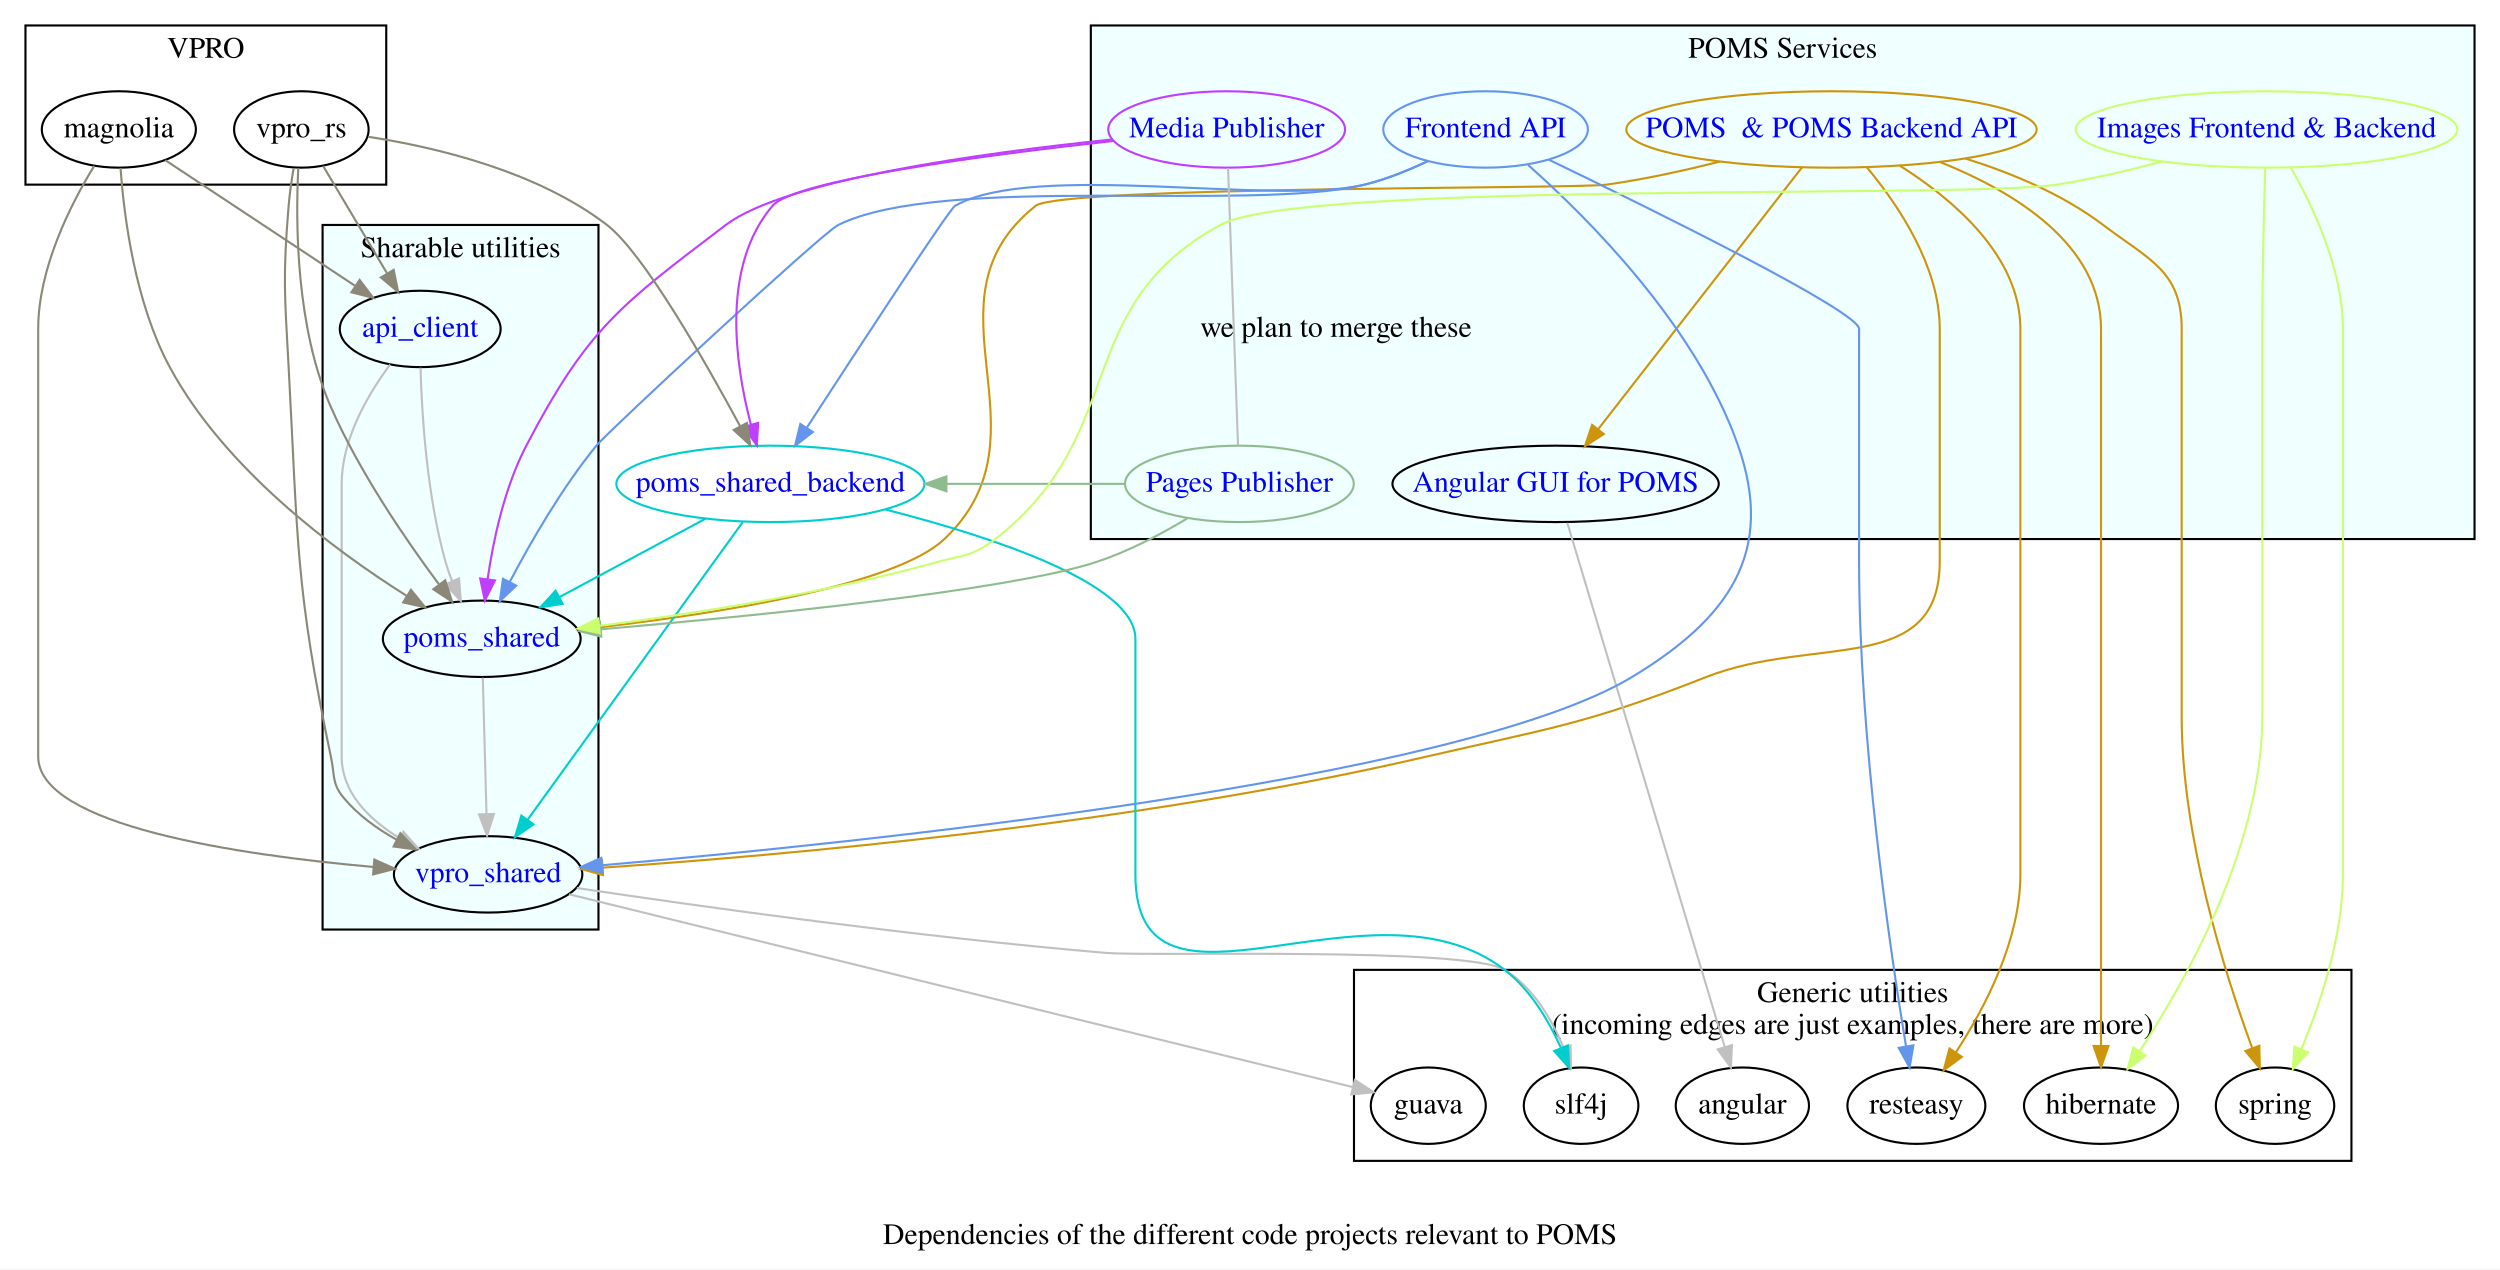
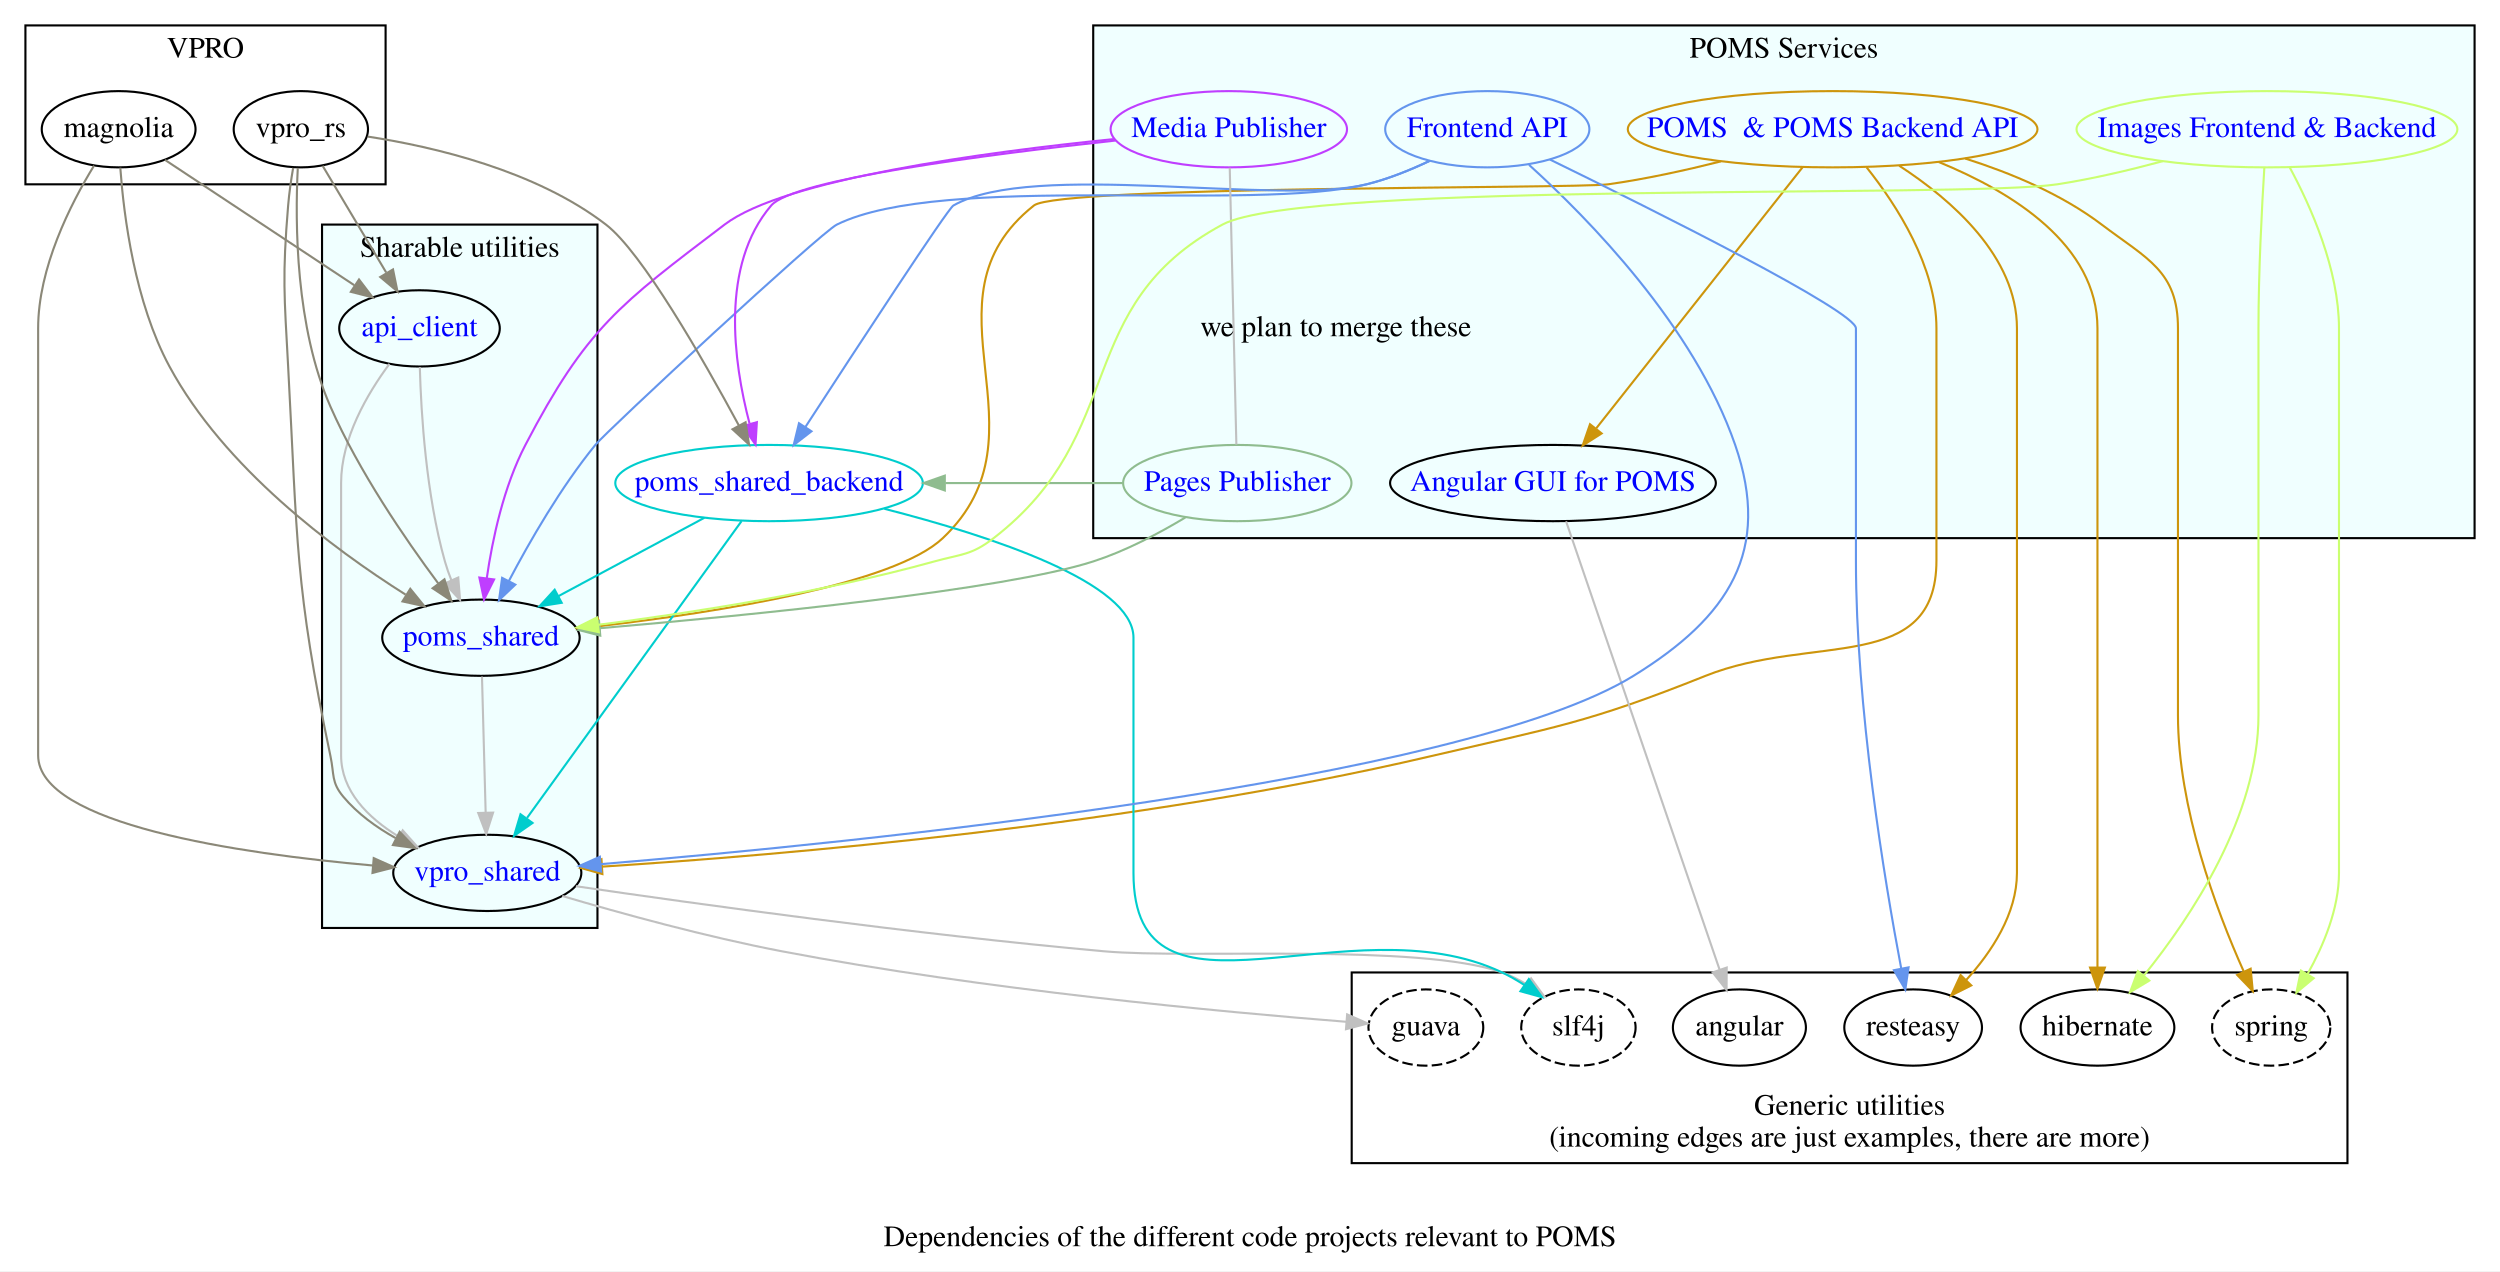
- <svg xmlns="http://www.w3.org/2000/svg" xmlns:xlink="http://www.w3.org/1999/xlink" width="1178pt" height="598pt" viewBox="0.00 0.00 1178.00 598.00">
-   <g id="graph0" class="graph" transform="scale(1 1) rotate(0) translate(4 594)">
-     <polygon fill="#ffffff" stroke="transparent" points="-4,4 -4,-594 1174,-594 1174,4 -4,4" />
-     <text text-anchor="middle" x="585" y="-7.8" font-family="Times,serif" font-size="14.00" fill="#000000">  Dependencies of the different code projects relevant to POMS</text>
+ <svg xmlns="http://www.w3.org/2000/svg" xmlns:xlink="http://www.w3.org/1999/xlink" width="1180pt" height="600pt" viewBox="0.00 0.00 1180.00 600.00">
+   <g id="graph0" class="graph" transform="scale(1 1) rotate(0) translate(4 596)">
+     <polygon fill="#ffffff" stroke="transparent" points="-4,4 -4,-596 1176,-596 1176,4 -4,4" />
+     <text text-anchor="middle" x="586" y="-7.8" font-family="Times,serif" font-size="14.00" fill="#000000">  Dependencies of the different code projects relevant to POMS</text>
    <g id="clust1" class="cluster">
      <polygon fill="none" stroke="#000000" points="634,-47 634,-137 1104,-137 1104,-47 634,-47" />
-       <text text-anchor="middle" x="869" y="-121.8" font-family="Times,serif" font-size="14.00" fill="#000000">Generic utilities</text>
-       <text text-anchor="middle" x="869" y="-106.8" font-family="Times,serif" font-size="14.00" fill="#000000">(incoming edges are just examples, there are more)</text>
+       <text text-anchor="middle" x="869" y="-69.8" font-family="Times,serif" font-size="14.00" fill="#000000">Generic utilities</text>
+       <text text-anchor="middle" x="869" y="-54.8" font-family="Times,serif" font-size="14.00" fill="#000000">(incoming edges are just examples, there are more)</text>
    </g>
    <g id="clust2" class="cluster">
-       <polygon fill="none" stroke="#000000" points="8,-507 8,-582 178,-582 178,-507 8,-507" />
-       <text text-anchor="middle" x="93" y="-566.8" font-family="Times,serif" font-size="14.00" fill="#000000">VPRO</text>
+       <polygon fill="none" stroke="#000000" points="8,-509 8,-584 178,-584 178,-509 8,-509" />
+       <text text-anchor="middle" x="93" y="-568.8" font-family="Times,serif" font-size="14.00" fill="#000000">VPRO</text>
    </g>
    <g id="clust3" class="cluster">
-       <polygon fill="#f0ffff" stroke="#000000" points="510,-340 510,-582 1162,-582 1162,-340 510,-340" />
-       <text text-anchor="middle" x="836" y="-566.8" font-family="Times,serif" font-size="14.00" fill="#000000">POMS Services</text>
+       <polygon fill="#f0ffff" stroke="#000000" points="512,-342 512,-584 1164,-584 1164,-342 512,-342" />
+       <text text-anchor="middle" x="838" y="-568.8" font-family="Times,serif" font-size="14.00" fill="#000000">POMS Services</text>
    </g>
    <g id="clust4" class="cluster">
-       <polygon fill="#f0ffff" stroke="#000000" points="148,-156 148,-488 278,-488 278,-156 148,-156" />
-       <text text-anchor="middle" x="213" y="-472.8" font-family="Times,serif" font-size="14.00" fill="#000000">Sharable utilities</text>
+       <polygon fill="#f0ffff" stroke="#000000" points="148,-158 148,-490 278,-490 278,-158 148,-158" />
+       <text text-anchor="middle" x="213" y="-474.8" font-family="Times,serif" font-size="14.00" fill="#000000">Sharable utilities</text>
    </g>
    <g id="node1" class="node">
      <g id="a_node1">
        <a xlink:href="https://github.com/vpro/vpro-shared" xlink:title="vpro_shared">
-           <ellipse fill="none" stroke="#000000" cx="226" cy="-182" rx="44.393" ry="18" />
-           <text text-anchor="middle" x="226" y="-178.3" font-family="Times,serif" font-size="14.00" fill="#0000ff">vpro_shared</text>
+           <ellipse fill="none" stroke="#000000" cx="226" cy="-184" rx="44.393" ry="18" />
+           <text text-anchor="middle" x="226" y="-180.3" font-family="Times,serif" font-size="14.00" fill="#0000ff">vpro_shared</text>
        </a>
      </g>
    </g>
    <g id="node11" class="node">
-       <ellipse fill="none" stroke="#000000" cx="741" cy="-73" rx="27" ry="18" />
-       <text text-anchor="middle" x="741" y="-69.3" font-family="Times,serif" font-size="14.00" fill="#000000">slf4j</text>
+       <ellipse fill="none" stroke="#000000" stroke-dasharray="5,2" cx="741" cy="-111" rx="27" ry="18" />
+       <text text-anchor="middle" x="741" y="-107.3" font-family="Times,serif" font-size="14.00" fill="#000000">slf4j</text>
    </g>
    <g id="edge1" class="edge">
-       <path fill="none" stroke="#c0c0c0" d="M267.808,-175.563C324.228,-167.133 427.941,-152.543 517,-145 537.833,-143.235 687.181,-147.937 705,-137 718.377,-128.79 727.214,-113.674 732.783,-100.194" />
-       <polygon fill="#c0c0c0" stroke="#c0c0c0" points="736.075,-101.382 736.279,-90.789 729.514,-98.943 736.075,-101.382" />
+       <path fill="none" stroke="#c0c0c0" d="M267.82,-177.703C324.254,-169.43 427.982,-155.016 517,-147 558.668,-143.248 665.549,-150.925 705,-137 709.008,-135.585 712.958,-133.575 716.691,-131.29" />
+       <polygon fill="#c0c0c0" stroke="#c0c0c0" points="718.681,-134.169 724.929,-125.613 714.709,-128.405 718.681,-134.169" />
    </g>
    <g id="node12" class="node">
-       <ellipse fill="none" stroke="#000000" cx="669" cy="-73" rx="27.097" ry="18" />
-       <text text-anchor="middle" x="669" y="-69.3" font-family="Times,serif" font-size="14.00" fill="#000000">guava</text>
+       <ellipse fill="none" stroke="#000000" stroke-dasharray="5,2" cx="669" cy="-111" rx="27.097" ry="18" />
+       <text text-anchor="middle" x="669" y="-107.3" font-family="Times,serif" font-size="14.00" fill="#000000">guava</text>
    </g>
    <g id="edge2" class="edge">
-       <path fill="none" stroke="#c0c0c0" d="M264.153,-172.612C348.786,-151.789 551.239,-101.975 633.421,-81.754" />
-       <polygon fill="#c0c0c0" stroke="#c0c0c0" points="634.413,-85.115 643.288,-79.326 632.741,-78.317 634.413,-85.115" />
+       <path fill="none" stroke="#c0c0c0" d="M261.389,-173.086C289.29,-164.846 329.312,-153.827 365,-147 460.089,-128.81 573.778,-118.279 631.45,-113.717" />
+       <polygon fill="#c0c0c0" stroke="#c0c0c0" points="631.85,-117.197 641.55,-112.934 631.309,-110.218 631.85,-117.197" />
    </g>
    <g id="node2" class="node">
      <g id="a_node2">
        <a xlink:href="https://github.com/npo-poms/poms-shared" xlink:title="poms_shared">
-           <ellipse fill="none" stroke="#000000" cx="223" cy="-293" rx="46.593" ry="18" />
-           <text text-anchor="middle" x="223" y="-289.3" font-family="Times,serif" font-size="14.00" fill="#0000ff">poms_shared</text>
+           <ellipse fill="none" stroke="#000000" cx="223" cy="-295" rx="46.593" ry="18" />
+           <text text-anchor="middle" x="223" y="-291.3" font-family="Times,serif" font-size="14.00" fill="#0000ff">poms_shared</text>
        </a>
      </g>
    </g>
    <g id="edge3" class="edge">
-       <path fill="none" stroke="#c0c0c0" d="M223.495,-274.671C223.967,-257.237 224.683,-230.748 225.228,-210.549" />
-       <polygon fill="#c0c0c0" stroke="#c0c0c0" points="228.732,-210.448 225.504,-200.357 221.735,-210.258 228.732,-210.448" />
+       <path fill="none" stroke="#c0c0c0" d="M223.495,-276.671C223.967,-259.237 224.683,-232.748 225.228,-212.549" />
+       <polygon fill="#c0c0c0" stroke="#c0c0c0" points="228.732,-212.448 225.504,-202.357 221.735,-212.258 228.732,-212.448" />
    </g>
    <g id="node3" class="node">
      <g id="a_node3">
        <a xlink:href="https://github.com/npo-poms/api-clients" xlink:title="api_client">
-           <ellipse fill="none" stroke="#000000" cx="194" cy="-439" rx="37.894" ry="18" />
-           <text text-anchor="middle" x="194" y="-435.3" font-family="Times,serif" font-size="14.00" fill="#0000ff">api_client</text>
+           <ellipse fill="none" stroke="#000000" cx="194" cy="-441" rx="37.894" ry="18" />
+           <text text-anchor="middle" x="194" y="-437.3" font-family="Times,serif" font-size="14.00" fill="#0000ff">api_client</text>
        </a>
      </g>
    </g>
    <g id="edge16" class="edge">
-       <path fill="none" stroke="#c0c0c0" d="M179.801,-422.213C169.367,-408.142 157,-387.029 157,-366 157,-366 157,-366 157,-237.5 157,-220.695 169.581,-208.122 183.998,-199.231" />
-       <polygon fill="#c0c0c0" stroke="#c0c0c0" points="186.074,-202.082 193.117,-194.166 182.675,-195.963 186.074,-202.082" />
+       <path fill="none" stroke="#c0c0c0" d="M179.801,-424.213C169.367,-410.142 157,-389.029 157,-368 157,-368 157,-368 157,-239.5 157,-222.695 169.581,-210.122 183.998,-201.231" />
+       <polygon fill="#c0c0c0" stroke="#c0c0c0" points="186.074,-204.082 193.117,-196.166 182.675,-197.963 186.074,-204.082" />
    </g>
    <g id="edge17" class="edge">
-       <path fill="none" stroke="#c0c0c0" d="M194.151,-420.74C194.752,-398.626 197.134,-360.432 206,-329 206.836,-326.036 207.896,-323.012 209.077,-320.041" />
-       <polygon fill="#c0c0c0" stroke="#c0c0c0" points="212.294,-321.42 213.134,-310.858 205.891,-318.591 212.294,-321.42" />
+       <path fill="none" stroke="#c0c0c0" d="M194.151,-422.74C194.752,-400.626 197.134,-362.432 206,-331 206.836,-328.036 207.896,-325.012 209.077,-322.041" />
+       <polygon fill="#c0c0c0" stroke="#c0c0c0" points="212.294,-323.42 213.134,-312.858 205.891,-320.591 212.294,-323.42" />
    </g>
    <g id="node4" class="node">
      <g id="a_node4">
        <a xlink:href="https://subversion.vpro.nl/viewvc/nl/vpro/media" xlink:title="POMS  &amp; POMS Backend API">
-           <ellipse fill="none" stroke="#cd950c" cx="859" cy="-533" rx="96.683" ry="18" />
-           <text text-anchor="middle" x="859" y="-529.3" font-family="Times,serif" font-size="14.00" fill="#0000ff">POMS  &amp; POMS Backend API</text>
+           <ellipse fill="none" stroke="#cd950c" cx="861" cy="-535" rx="96.683" ry="18" />
+           <text text-anchor="middle" x="861" y="-531.3" font-family="Times,serif" font-size="14.00" fill="#0000ff">POMS  &amp; POMS Backend API</text>
        </a>
      </g>
    </g>
    <g id="edge28" class="edge">
-       <path fill="none" stroke="#cd950c" d="M875.699,-515.118C890.573,-497.266 910,-468.335 910,-439 910,-439 910,-439 910,-329.5 910,-274.94 850.783,-294.948 800,-275 742.382,-252.367 726.311,-250.952 666,-237 529.021,-205.313 363.547,-190.845 279.951,-185.155" />
-       <polygon fill="#cd950c" stroke="#cd950c" points="280.137,-181.66 269.926,-184.488 279.672,-188.644 280.137,-181.66" />
+       <path fill="none" stroke="#cd950c" d="M877.044,-517.005C891.335,-499.069 910,-470.078 910,-441 910,-441 910,-441 910,-331.5 910,-277.337 851.289,-297.115 801,-277 745.11,-254.644 729.609,-252.73 671,-239 532.396,-206.53 364.735,-192.384 280.259,-186.951" />
+       <polygon fill="#cd950c" stroke="#cd950c" points="280.331,-183.449 270.131,-186.316 279.893,-190.435 280.331,-183.449" />
    </g>
    <g id="edge29" class="edge">
-       <path fill="none" stroke="#cd950c" d="M806.301,-517.835C789.415,-513.581 770.546,-509.452 753,-507 738.189,-504.93 495.719,-506.29 484,-497 427.306,-452.055 493.544,-389.732 441,-340 418.036,-318.265 335.633,-305.132 278.986,-298.473" />
-       <polygon fill="#cd950c" stroke="#cd950c" points="279.061,-294.959 268.729,-297.304 278.268,-301.914 279.061,-294.959" />
+       <path fill="none" stroke="#cd950c" d="M808.301,-519.832C791.416,-515.578 772.547,-511.45 755,-509 740.079,-506.917 495.807,-508.358 484,-499 427.3,-454.063 493.544,-391.732 441,-342 418.036,-320.265 335.633,-307.132 278.986,-300.473" />
+       <polygon fill="#cd950c" stroke="#cd950c" points="279.061,-296.959 268.729,-299.304 278.268,-303.914 279.061,-296.959" />
    </g>
    <g id="node5" class="node">
      <g id="a_node5">
        <a xlink:href="https://subversion.vpro.nl/viewvc/nl/vpro/media-gui" xlink:title="Angular GUI for POMS">
-           <ellipse fill="none" stroke="#000000" cx="729" cy="-366" rx="76.887" ry="18" />
-           <text text-anchor="middle" x="729" y="-362.3" font-family="Times,serif" font-size="14.00" fill="#0000ff">Angular GUI for POMS</text>
+           <ellipse fill="none" stroke="#000000" cx="729" cy="-368" rx="76.887" ry="18" />
+           <text text-anchor="middle" x="729" y="-364.3" font-family="Times,serif" font-size="14.00" fill="#0000ff">Angular GUI for POMS</text>
        </a>
      </g>
    </g>
    <g id="edge30" class="edge">
-       <path fill="none" stroke="#cd950c" d="M845.088,-515.128C822.021,-485.496 775.767,-426.077 749.134,-391.865" />
-       <polygon fill="#cd950c" stroke="#cd950c" points="751.717,-389.485 742.812,-383.743 746.193,-393.784 751.717,-389.485" />
+       <path fill="none" stroke="#cd950c" d="M846.874,-517.128C823.452,-487.496 776.486,-428.077 749.444,-393.865" />
+       <polygon fill="#cd950c" stroke="#cd950c" points="751.972,-391.418 743.025,-385.743 746.48,-395.759 751.972,-391.418" />
    </g>
    <g id="node13" class="node">
-       <ellipse fill="none" stroke="#000000" cx="899" cy="-73" rx="32.494" ry="18" />
-       <text text-anchor="middle" x="899" y="-69.3" font-family="Times,serif" font-size="14.00" fill="#000000">resteasy</text>
+       <ellipse fill="none" stroke="#000000" stroke-dasharray="5,2" cx="1068" cy="-111" rx="27.895" ry="18" />
+       <text text-anchor="middle" x="1068" y="-107.3" font-family="Times,serif" font-size="14.00" fill="#000000">spring</text>
    </g>
    <g id="edge31" class="edge">
-       <path fill="none" stroke="#cd950c" d="M891.131,-515.977C916.624,-499.894 948,-473.16 948,-439 948,-439 948,-439 948,-182 948,-151.138 931.456,-119.34 917.595,-98.113" />
-       <polygon fill="#cd950c" stroke="#cd950c" points="920.39,-96 911.874,-89.697 914.601,-99.935 920.39,-96" />
+       <path fill="none" stroke="#cd950c" d="M923.577,-521.169C945.421,-514.272 969.163,-504.26 988,-490 1009.546,-473.69 1024,-468.024 1024,-441 1024,-441 1024,-441 1024,-258.5 1024,-214.755 1041.991,-166.643 1054.965,-137.637" />
+       <polygon fill="#cd950c" stroke="#cd950c" points="1058.302,-138.759 1059.307,-128.212 1051.944,-135.83 1058.302,-138.759" />
    </g>
    <g id="node14" class="node">
-       <ellipse fill="none" stroke="#000000" cx="1068" cy="-73" rx="27.895" ry="18" />
-       <text text-anchor="middle" x="1068" y="-69.3" font-family="Times,serif" font-size="14.00" fill="#000000">spring</text>
+       <ellipse fill="none" stroke="#000000" cx="899" cy="-111" rx="32.494" ry="18" />
+       <text text-anchor="middle" x="899" y="-107.3" font-family="Times,serif" font-size="14.00" fill="#000000">resteasy</text>
    </g>
    <g id="edge32" class="edge">
-       <path fill="none" stroke="#cd950c" d="M922.097,-519.29C944.115,-512.405 968.039,-502.37 987,-488 1008.749,-471.517 1024,-466.289 1024,-439 1024,-439 1024,-439 1024,-256.5 1024,-199.698 1044.183,-135.664 1057.21,-100.25" />
-       <polygon fill="#cd950c" stroke="#cd950c" points="1060.583,-101.226 1060.833,-90.634 1054.032,-98.758 1060.583,-101.226" />
+       <path fill="none" stroke="#cd950c" d="M892.409,-517.798C917.329,-501.601 948,-474.799 948,-441 948,-441 948,-441 948,-184 948,-164.733 936.087,-146.718 924.009,-133.405" />
+       <polygon fill="#cd950c" stroke="#cd950c" points="926.439,-130.883 916.968,-126.136 921.411,-135.754 926.439,-130.883" />
    </g>
    <g id="node15" class="node">
-       <ellipse fill="none" stroke="#000000" cx="986" cy="-73" rx="36.294" ry="18" />
-       <text text-anchor="middle" x="986" y="-69.3" font-family="Times,serif" font-size="14.00" fill="#000000">hibernate</text>
+       <ellipse fill="none" stroke="#000000" cx="986" cy="-111" rx="36.294" ry="18" />
+       <text text-anchor="middle" x="986" y="-107.3" font-family="Times,serif" font-size="14.00" fill="#000000">hibernate</text>
    </g>
    <g id="edge33" class="edge">
-       <path fill="none" stroke="#cd950c" d="M910.29,-517.596C945.537,-503.478 986,-478.638 986,-439 986,-439 986,-439 986,-182 986,-154.641 986,-123.42 986,-101.424" />
-       <polygon fill="#cd950c" stroke="#cd950c" points="989.5,-101.129 986,-91.129 982.5,-101.129 989.5,-101.129" />
+       <path fill="none" stroke="#cd950c" d="M911.122,-519.514C945.898,-505.299 986,-480.372 986,-441 986,-441 986,-441 986,-184 986,-169.3 986,-152.934 986,-139.43" />
+       <polygon fill="#cd950c" stroke="#cd950c" points="989.5,-139.3 986,-129.3 982.5,-139.3 989.5,-139.3" />
    </g>
    <g id="node16" class="node">
-       <ellipse fill="none" stroke="#000000" cx="817" cy="-73" rx="31.396" ry="18" />
-       <text text-anchor="middle" x="817" y="-69.3" font-family="Times,serif" font-size="14.00" fill="#000000">angular</text>
+       <ellipse fill="none" stroke="#000000" cx="817" cy="-111" rx="31.396" ry="18" />
+       <text text-anchor="middle" x="817" y="-107.3" font-family="Times,serif" font-size="14.00" fill="#000000">angular</text>
    </g>
    <g id="edge34" class="edge">
-       <path fill="none" stroke="#c0c0c0" d="M734.505,-347.671C749.449,-297.915 790.846,-160.081 808.666,-100.749" />
-       <polygon fill="#c0c0c0" stroke="#c0c0c0" points="812.085,-101.532 811.61,-90.947 805.381,-99.518 812.085,-101.532" />
+       <path fill="none" stroke="#c0c0c0" d="M735.188,-349.928C750.372,-305.583 789.549,-191.17 807.617,-138.403" />
+       <polygon fill="#c0c0c0" stroke="#c0c0c0" points="811.007,-139.305 810.936,-128.711 804.385,-137.037 811.007,-139.305" />
    </g>
    <g id="node6" class="node">
      <g id="a_node6">
        <a xlink:href="https://subversion.vpro.nl/viewvc/nl/publiekeomroep/poms-shared-backend/" xlink:title="poms_shared_backend">
-           <ellipse fill="none" stroke="#00cdcd" cx="359" cy="-366" rx="72.588" ry="18" />
-           <text text-anchor="middle" x="359" y="-362.3" font-family="Times,serif" font-size="14.00" fill="#0000ff">poms_shared_backend</text>
+           <ellipse fill="none" stroke="#00cdcd" cx="359" cy="-368" rx="72.588" ry="18" />
+           <text text-anchor="middle" x="359" y="-364.3" font-family="Times,serif" font-size="14.00" fill="#0000ff">poms_shared_backend</text>
        </a>
      </g>
    </g>
    <g id="edge4" class="edge">
-       <path fill="none" stroke="#00cdcd" d="M346.005,-348.022C322.345,-315.289 272.157,-245.856 244.777,-207.977" />
-       <polygon fill="#00cdcd" stroke="#00cdcd" points="247.352,-205.565 238.657,-199.511 241.679,-209.665 247.352,-205.565" />
+       <path fill="none" stroke="#00cdcd" d="M346.005,-350.022C322.345,-317.289 272.157,-247.856 244.777,-209.977" />
+       <polygon fill="#00cdcd" stroke="#00cdcd" points="247.352,-207.565 238.657,-201.511 241.679,-211.665 247.352,-207.565" />
    </g>
    <g id="edge5" class="edge">
-       <path fill="none" stroke="#00cdcd" d="M328.479,-349.617C308.058,-338.656 281.08,-324.175 259.519,-312.602" />
-       <polygon fill="#00cdcd" stroke="#00cdcd" points="261.112,-309.485 250.646,-307.839 257.801,-315.653 261.112,-309.485" />
+       <path fill="none" stroke="#00cdcd" d="M328.479,-351.617C308.058,-340.656 281.08,-326.175 259.519,-314.602" />
+       <polygon fill="#00cdcd" stroke="#00cdcd" points="261.112,-311.485 250.646,-309.839 257.801,-317.653 261.112,-311.485" />
    </g>
    <g id="edge6" class="edge">
-       <path fill="none" stroke="#00cdcd" d="M413.422,-353.851C463.812,-340.979 531,-318.951 531,-293 531,-293 531,-293 531,-182 531,-102.122 641.689,-185.705 705,-137 717.078,-127.709 725.725,-113.141 731.513,-100.25" />
-       <polygon fill="#00cdcd" stroke="#00cdcd" points="734.819,-101.413 735.39,-90.834 728.346,-98.748 734.819,-101.413" />
+       <path fill="none" stroke="#00cdcd" d="M413.422,-355.851C463.812,-342.979 531,-320.951 531,-295 531,-295 531,-295 531,-184 531,-103.895 632.684,-171.457 705,-137 708.578,-135.295 712.17,-133.227 715.628,-131.009" />
+       <polygon fill="#00cdcd" stroke="#00cdcd" points="717.626,-133.882 723.856,-125.313 713.642,-128.127 717.626,-133.882" />
    </g>
    <g id="node7" class="node">
      <g id="a_node7">
        <a xlink:href="https://subversion.vpro.nl/viewvc/nl/vpro/api/" xlink:title="Frontend API">
-           <ellipse fill="none" stroke="#6495ed" cx="696" cy="-533" rx="48.192" ry="18" />
-           <text text-anchor="middle" x="696" y="-529.3" font-family="Times,serif" font-size="14.00" fill="#0000ff">Frontend API</text>
+           <ellipse fill="none" stroke="#6495ed" cx="698" cy="-535" rx="48.192" ry="18" />
+           <text text-anchor="middle" x="698" y="-531.3" font-family="Times,serif" font-size="14.00" fill="#0000ff">Frontend API</text>
        </a>
      </g>
    </g>
    <g id="edge7" class="edge">
-       <path fill="none" stroke="#6495ed" d="M716.028,-516.271C744.47,-491.055 795.298,-440.239 815,-384 832.621,-333.699 810.632,-302.539 765,-275 683.532,-225.835 399.292,-196.653 279.687,-186.297" />
-       <polygon fill="#6495ed" stroke="#6495ed" points="279.919,-182.804 269.657,-185.439 279.323,-189.778 279.919,-182.804" />
+       <path fill="none" stroke="#6495ed" d="M717.698,-518.195C745.672,-492.885 795.657,-441.953 815,-386 832.295,-335.971 812.058,-304.78 767,-277 685.613,-226.823 399.451,-198.17 279.517,-188.125" />
+       <polygon fill="#6495ed" stroke="#6495ed" points="279.718,-184.63 269.464,-187.294 279.141,-191.606 279.718,-184.63" />
    </g>
    <g id="edge8" class="edge">
-       <path fill="none" stroke="#6495ed" d="M668.634,-517.989C659.476,-513.66 649.039,-509.448 639,-507 585.301,-493.904 440.556,-512.48 391,-488 383.314,-484.203 282.413,-390.648 277,-384 260.726,-364.014 246.071,-338.603 236.148,-319.716" />
-       <polygon fill="#6495ed" stroke="#6495ed" points="239.227,-318.049 231.539,-310.759 233.002,-321.252 239.227,-318.049" />
+       <path fill="none" stroke="#6495ed" d="M670.924,-520.123C661.697,-515.745 651.145,-511.471 641,-509 586.867,-495.813 440.953,-514.676 391,-490 383.314,-486.203 282.413,-392.648 277,-386 260.726,-366.014 246.071,-340.603 236.148,-321.716" />
+       <polygon fill="#6495ed" stroke="#6495ed" points="239.227,-320.049 231.539,-312.759 233.002,-323.252 239.227,-320.049" />
    </g>
    <g id="edge9" class="edge">
-       <path fill="none" stroke="#6495ed" d="M668.632,-517.997C659.474,-513.668 649.037,-509.455 639,-507 597.283,-496.798 483.309,-518.271 446,-497 443.31,-495.466 400.725,-430.293 376.151,-392.466" />
-       <polygon fill="#6495ed" stroke="#6495ed" points="378.999,-390.424 370.618,-383.942 373.127,-394.236 378.999,-390.424" />
+       <path fill="none" stroke="#6495ed" d="M670.633,-519.994C661.475,-515.665 651.038,-511.452 641,-509 598.849,-498.703 483.7,-520.481 446,-499 443.31,-497.467 400.724,-432.293 376.151,-394.466" />
+       <polygon fill="#6495ed" stroke="#6495ed" points="378.999,-392.424 370.618,-385.942 373.127,-396.236 378.999,-392.424" />
    </g>
    <g id="edge10" class="edge">
-       <path fill="none" stroke="#6495ed" d="M725.856,-518.736C776.07,-494.519 872,-447.184 872,-439 872,-439 872,-439 872,-329.5 872,-246.002 886.326,-148.05 894.107,-101.004" />
-       <polygon fill="#6495ed" stroke="#6495ed" points="897.588,-101.41 895.797,-90.968 890.685,-100.249 897.588,-101.41" />
+       <path fill="none" stroke="#6495ed" d="M727.517,-520.721C777.16,-496.481 872,-449.112 872,-441 872,-441 872,-441 872,-331.5 872,-261.784 885.462,-180.583 893.375,-138.876" />
+       <polygon fill="#6495ed" stroke="#6495ed" points="896.838,-139.399 895.302,-128.916 889.966,-138.068 896.838,-139.399" />
    </g>
    <g id="node8" class="node">
      <g id="a_node8">
        <a xlink:href="https://subversion.vpro.nl/viewvc/nl/publiekeomroep/npo-publish/" xlink:title="Media Publisher">
-           <ellipse fill="none" stroke="#bf3eff" cx="574" cy="-533" rx="55.79" ry="18" />
-           <text text-anchor="middle" x="574" y="-529.3" font-family="Times,serif" font-size="14.00" fill="#0000ff">Media Publisher</text>
+           <ellipse fill="none" stroke="#bf3eff" cx="576" cy="-535" rx="55.79" ry="18" />
+           <text text-anchor="middle" x="576" y="-531.3" font-family="Times,serif" font-size="14.00" fill="#0000ff">Media Publisher</text>
        </a>
      </g>
    </g>
    <g id="edge13" class="edge">
-       <path fill="none" stroke="#bf3eff" d="M519.942,-528.274C459.37,-522.029 365.98,-509.26 338,-488 288.391,-450.306 272.819,-439.239 244,-384 233.733,-364.321 228.442,-339.667 225.74,-320.986" />
-       <polygon fill="#bf3eff" stroke="#bf3eff" points="229.207,-320.499 224.461,-311.026 222.264,-321.39 229.207,-320.499" />
+       <path fill="none" stroke="#bf3eff" d="M521.752,-530.362C460.672,-524.185 366.251,-511.466 338,-490 288.391,-452.306 272.819,-441.239 244,-386 233.733,-366.321 228.442,-341.667 225.74,-322.986" />
+       <polygon fill="#bf3eff" stroke="#bf3eff" points="229.207,-322.499 224.461,-313.026 222.264,-323.39 229.207,-322.499" />
    </g>
    <g id="edge14" class="edge">
-       <path fill="none" stroke="#bf3eff" d="M520.495,-527.579C460.547,-520.958 370.341,-509.132 360,-497 335.953,-468.789 342.12,-423.401 349.776,-394.142" />
-       <polygon fill="#bf3eff" stroke="#bf3eff" points="353.248,-394.73 352.611,-384.154 346.514,-392.819 353.248,-394.73" />
+       <path fill="none" stroke="#bf3eff" d="M522.533,-529.673C462.03,-523.097 370.475,-511.27 360,-499 335.932,-470.808 342.105,-425.414 349.768,-396.15" />
+       <polygon fill="#bf3eff" stroke="#bf3eff" points="353.24,-396.735 352.605,-386.159 346.506,-394.823 353.24,-396.735" />
    </g>
    <g id="node9" class="node">
      <g id="a_node9">
        <a xlink:href="https://subversion.vpro.nl/viewvc/nl/publiekeomroep/npo-publish/" xlink:title="Pages Publisher">
-           <ellipse fill="none" stroke="#8fbc8f" cx="580" cy="-366" rx="53.891" ry="18" />
-           <text text-anchor="middle" x="580" y="-362.3" font-family="Times,serif" font-size="14.00" fill="#0000ff">Pages Publisher</text>
+           <ellipse fill="none" stroke="#8fbc8f" cx="580" cy="-368" rx="53.891" ry="18" />
+           <text text-anchor="middle" x="580" y="-364.3" font-family="Times,serif" font-size="14.00" fill="#0000ff">Pages Publisher</text>
        </a>
      </g>
    </g>
    <g id="edge15" class="edge">
-       <path fill="none" stroke="#c0c0c0" d="M574.654,-514.81C575.808,-482.686 578.194,-416.275 579.347,-384.167" />
-       <text text-anchor="middle" x="625.5" y="-435.3" font-family="Times,serif" font-size="14.00" fill="#000000">we plan to merge these</text>
+       <path fill="none" stroke="#c0c0c0" d="M576.436,-516.81C577.205,-484.686 578.796,-418.275 579.565,-386.167" />
+       <text text-anchor="middle" x="626.5" y="-437.3" font-family="Times,serif" font-size="14.00" fill="#000000">we plan to merge these</text>
    </g>
    <g id="edge11" class="edge">
-       <path fill="none" stroke="#8fbc8f" d="M555.502,-349.759C542.99,-342.235 527.226,-333.896 512,-329 469.965,-315.483 350.762,-303.653 279.256,-297.5" />
-       <polygon fill="#8fbc8f" stroke="#8fbc8f" points="279.328,-293.993 269.067,-296.634 278.735,-300.968 279.328,-293.993" />
+       <path fill="none" stroke="#8fbc8f" d="M555.502,-351.759C542.99,-344.235 527.226,-335.896 512,-331 469.965,-317.483 350.762,-305.653 279.256,-299.5" />
+       <polygon fill="#8fbc8f" stroke="#8fbc8f" points="279.328,-295.993 269.067,-298.634 278.735,-302.968 279.328,-295.993" />
    </g>
    <g id="edge12" class="edge">
-       <path fill="none" stroke="#8fbc8f" d="M525.926,-366C498.026,-366 470.126,-366 442.226,-366" />
-       <polygon fill="#8fbc8f" stroke="#8fbc8f" points="441.947,-362.5 431.947,-366 441.947,-369.5 441.947,-362.5" />
+       <path fill="none" stroke="#8fbc8f" d="M525.926,-368C498.026,-368 470.126,-368 442.226,-368" />
+       <polygon fill="#8fbc8f" stroke="#8fbc8f" points="441.947,-364.5 431.947,-368 441.947,-371.5 441.947,-364.5" />
    </g>
    <g id="node10" class="node">
      <g id="a_node10">
        <a xlink:href="https://subversion.vpro.nl/viewvc/nl/vpro/images/" xlink:title="Images Frontend &amp; Backend">
-           <ellipse fill="none" stroke="#caff70" cx="1064" cy="-533" rx="89.885" ry="18" />
-           <text text-anchor="middle" x="1064" y="-529.3" font-family="Times,serif" font-size="14.00" fill="#0000ff">Images Frontend &amp; Backend</text>
+           <ellipse fill="none" stroke="#caff70" cx="1066" cy="-535" rx="89.885" ry="18" />
+           <text text-anchor="middle" x="1066" y="-531.3" font-family="Times,serif" font-size="14.00" fill="#0000ff">Images Frontend &amp; Backend</text>
        </a>
      </g>
    </g>
    <g id="edge18" class="edge">
-       <path fill="none" stroke="#caff70" d="M1014.823,-517.923C999.055,-513.673 981.422,-509.524 965,-507 921.68,-500.342 609.49,-508.964 571,-488 499.947,-449.301 528.827,-389.721 465,-340 454.452,-331.783 449.884,-332.573 437,-329 384.064,-314.321 322.005,-304.685 278.389,-299.109" />
-       <polygon fill="#caff70" stroke="#caff70" points="278.626,-295.611 268.269,-297.845 277.759,-302.557 278.626,-295.611" />
+       <path fill="none" stroke="#caff70" d="M1016.823,-519.923C1001.055,-515.673 983.422,-511.524 967,-509 923.68,-502.342 611.583,-510.793 573,-490 501.317,-451.369 529.46,-391.756 465,-342 454.416,-333.83 449.884,-334.573 437,-331 384.064,-316.321 322.005,-306.685 278.389,-301.109" />
+       <polygon fill="#caff70" stroke="#caff70" points="278.626,-297.611 268.269,-299.845 277.759,-304.557 278.626,-297.611" />
    </g>
    <g id="edge19" class="edge">
-       <path fill="none" stroke="#caff70" d="M1075.391,-515.054C1085.938,-496.689 1100,-466.961 1100,-439 1100,-439 1100,-439 1100,-182 1100,-152.925 1089.388,-121.19 1080.386,-99.5" />
-       <polygon fill="#caff70" stroke="#caff70" points="1083.585,-98.08 1076.408,-90.287 1077.159,-100.855 1083.585,-98.08" />
+       <path fill="none" stroke="#caff70" d="M1076.758,-516.972C1086.719,-498.544 1100,-468.767 1100,-441 1100,-441 1100,-441 1100,-184 1100,-167.135 1092.747,-149.783 1085.148,-136.23" />
+       <polygon fill="#caff70" stroke="#caff70" points="1088.061,-134.282 1079.916,-127.506 1082.058,-137.882 1088.061,-134.282" />
    </g>
    <g id="edge20" class="edge">
-       <path fill="none" stroke="#caff70" d="M1063.389,-514.982C1062.801,-496.062 1062,-465.443 1062,-439 1062,-439 1062,-439 1062,-256.5 1062,-196.359 1026.723,-132.99 1004.237,-98.708" />
-       <polygon fill="#caff70" stroke="#caff70" points="1007.03,-96.589 998.55,-90.237 1001.218,-100.491 1007.03,-96.589" />
+       <path fill="none" stroke="#caff70" d="M1064.778,-516.989C1063.602,-498.075 1062,-467.461 1062,-441 1062,-441 1062,-441 1062,-258.5 1062,-210.986 1030.452,-163.47 1008.008,-135.677" />
+       <polygon fill="#caff70" stroke="#caff70" points="1010.465,-133.157 1001.38,-127.706 1005.083,-137.633 1010.465,-133.157" />
    </g>
    <g id="node17" class="node">
-       <ellipse fill="none" stroke="#000000" cx="52" cy="-533" rx="36.294" ry="18" />
-       <text text-anchor="middle" x="52" y="-529.3" font-family="Times,serif" font-size="14.00" fill="#000000">magnolia</text>
+       <ellipse fill="none" stroke="#000000" cx="52" cy="-535" rx="36.294" ry="18" />
+       <text text-anchor="middle" x="52" y="-531.3" font-family="Times,serif" font-size="14.00" fill="#000000">magnolia</text>
    </g>
    <g id="edge21" class="edge">
-       <path fill="none" stroke="#8b8878" d="M40.392,-515.82C29.217,-497.584 14,-467.516 14,-439 14,-439 14,-439 14,-237.5 14,-204.884 109.095,-191.062 171.906,-185.489" />
-       <polygon fill="#8b8878" stroke="#8b8878" points="172.402,-188.96 182.073,-184.634 171.815,-181.985 172.402,-188.96" />
+       <path fill="none" stroke="#8b8878" d="M40.392,-517.82C29.217,-499.584 14,-469.516 14,-441 14,-441 14,-441 14,-239.5 14,-206.884 109.095,-193.062 171.906,-187.489" />
+       <polygon fill="#8b8878" stroke="#8b8878" points="172.402,-190.96 182.073,-186.634 171.815,-183.985 172.402,-190.96" />
    </g>
    <g id="edge22" class="edge">
-       <path fill="none" stroke="#8b8878" d="M52.778,-514.861C54.44,-491.777 59.654,-451.271 76,-421 101.757,-373.303 152.835,-335.181 187.462,-313.325" />
-       <polygon fill="#8b8878" stroke="#8b8878" points="189.648,-316.09 196.321,-307.861 185.973,-310.132 189.648,-316.09" />
+       <path fill="none" stroke="#8b8878" d="M52.778,-516.861C54.44,-493.777 59.654,-453.271 76,-423 101.757,-375.303 152.835,-337.181 187.462,-315.325" />
+       <polygon fill="#8b8878" stroke="#8b8878" points="189.648,-318.09 196.321,-309.861 185.973,-312.132 189.648,-318.09" />
    </g>
    <g id="edge23" class="edge">
-       <path fill="none" stroke="#8b8878" d="M73.876,-518.519C97.781,-502.695 136.257,-477.224 163.205,-459.385" />
-       <polygon fill="#8b8878" stroke="#8b8878" points="165.458,-462.091 171.865,-453.653 161.594,-456.254 165.458,-462.091" />
+       <path fill="none" stroke="#8b8878" d="M73.876,-520.519C97.781,-504.695 136.257,-479.224 163.205,-461.385" />
+       <polygon fill="#8b8878" stroke="#8b8878" points="165.458,-464.091 171.865,-455.653 161.594,-458.254 165.458,-464.091" />
    </g>
    <g id="node18" class="node">
-       <ellipse fill="none" stroke="#000000" cx="138" cy="-533" rx="31.695" ry="18" />
-       <text text-anchor="middle" x="138" y="-529.3" font-family="Times,serif" font-size="14.00" fill="#000000">vpro_rs</text>
+       <ellipse fill="none" stroke="#000000" cx="138" cy="-535" rx="31.695" ry="18" />
+       <text text-anchor="middle" x="138" y="-531.3" font-family="Times,serif" font-size="14.00" fill="#000000">vpro_rs</text>
    </g>
    <g id="edge24" class="edge">
-       <path fill="none" stroke="#8b8878" d="M134.36,-514.759C133.391,-509.093 132.481,-502.81 132,-497 129.214,-463.337 130.172,-454.728 132,-421 136.451,-338.861 135.088,-317.502 152,-237 153.821,-228.334 152.33,-224.802 158,-218 164.671,-209.997 173.59,-203.529 182.767,-198.403" />
-       <polygon fill="#8b8878" stroke="#8b8878" points="184.638,-201.378 191.957,-193.717 181.459,-195.141 184.638,-201.378" />
+       <path fill="none" stroke="#8b8878" d="M134.36,-516.759C133.391,-511.093 132.481,-504.81 132,-499 129.214,-465.337 130.172,-456.728 132,-423 136.451,-340.861 135.088,-319.502 152,-239 153.821,-230.334 152.33,-226.802 158,-220 164.671,-211.997 173.59,-205.529 182.767,-200.403" />
+       <polygon fill="#8b8878" stroke="#8b8878" points="184.638,-203.378 191.957,-195.717 181.459,-197.141 184.638,-203.378" />
    </g>
    <g id="edge25" class="edge">
-       <path fill="none" stroke="#8b8878" d="M136.556,-514.743C135.222,-488.584 135.487,-439.464 152,-402 165.45,-371.486 187.004,-339.91 202.84,-318.648" />
-       <polygon fill="#8b8878" stroke="#8b8878" points="205.78,-320.563 209.024,-310.477 200.198,-316.339 205.78,-320.563" />
+       <path fill="none" stroke="#8b8878" d="M136.556,-516.743C135.222,-490.584 135.487,-441.464 152,-404 165.45,-373.486 187.004,-341.91 202.84,-320.648" />
+       <polygon fill="#8b8878" stroke="#8b8878" points="205.78,-322.563 209.024,-312.477 200.198,-318.339 205.78,-322.563" />
    </g>
    <g id="edge26" class="edge">
-       <path fill="none" stroke="#8b8878" d="M148.271,-515.759C156.665,-501.67 168.669,-481.519 178.273,-465.399" />
-       <polygon fill="#8b8878" stroke="#8b8878" points="181.493,-466.832 183.604,-456.45 175.479,-463.25 181.493,-466.832" />
+       <path fill="none" stroke="#8b8878" d="M148.271,-517.759C156.665,-503.67 168.669,-483.519 178.273,-467.399" />
+       <polygon fill="#8b8878" stroke="#8b8878" points="181.493,-468.832 183.604,-458.45 175.479,-465.25 181.493,-468.832" />
    </g>
    <g id="edge27" class="edge">
-       <path fill="none" stroke="#8b8878" d="M169.545,-529.536C200.83,-524.733 248.774,-513.54 282,-488 298.989,-474.941 327.667,-424.835 344.819,-393.041" />
-       <polygon fill="#8b8878" stroke="#8b8878" points="347.91,-394.683 349.539,-384.214 341.737,-391.382 347.91,-394.683" />
+       <path fill="none" stroke="#8b8878" d="M169.545,-531.536C200.83,-526.733 248.774,-515.54 282,-490 298.989,-476.941 327.667,-426.835 344.819,-395.041" />
+       <polygon fill="#8b8878" stroke="#8b8878" points="347.91,-396.683 349.539,-386.214 341.737,-393.382 347.91,-396.683" />
    </g>
  </g>
</svg>
